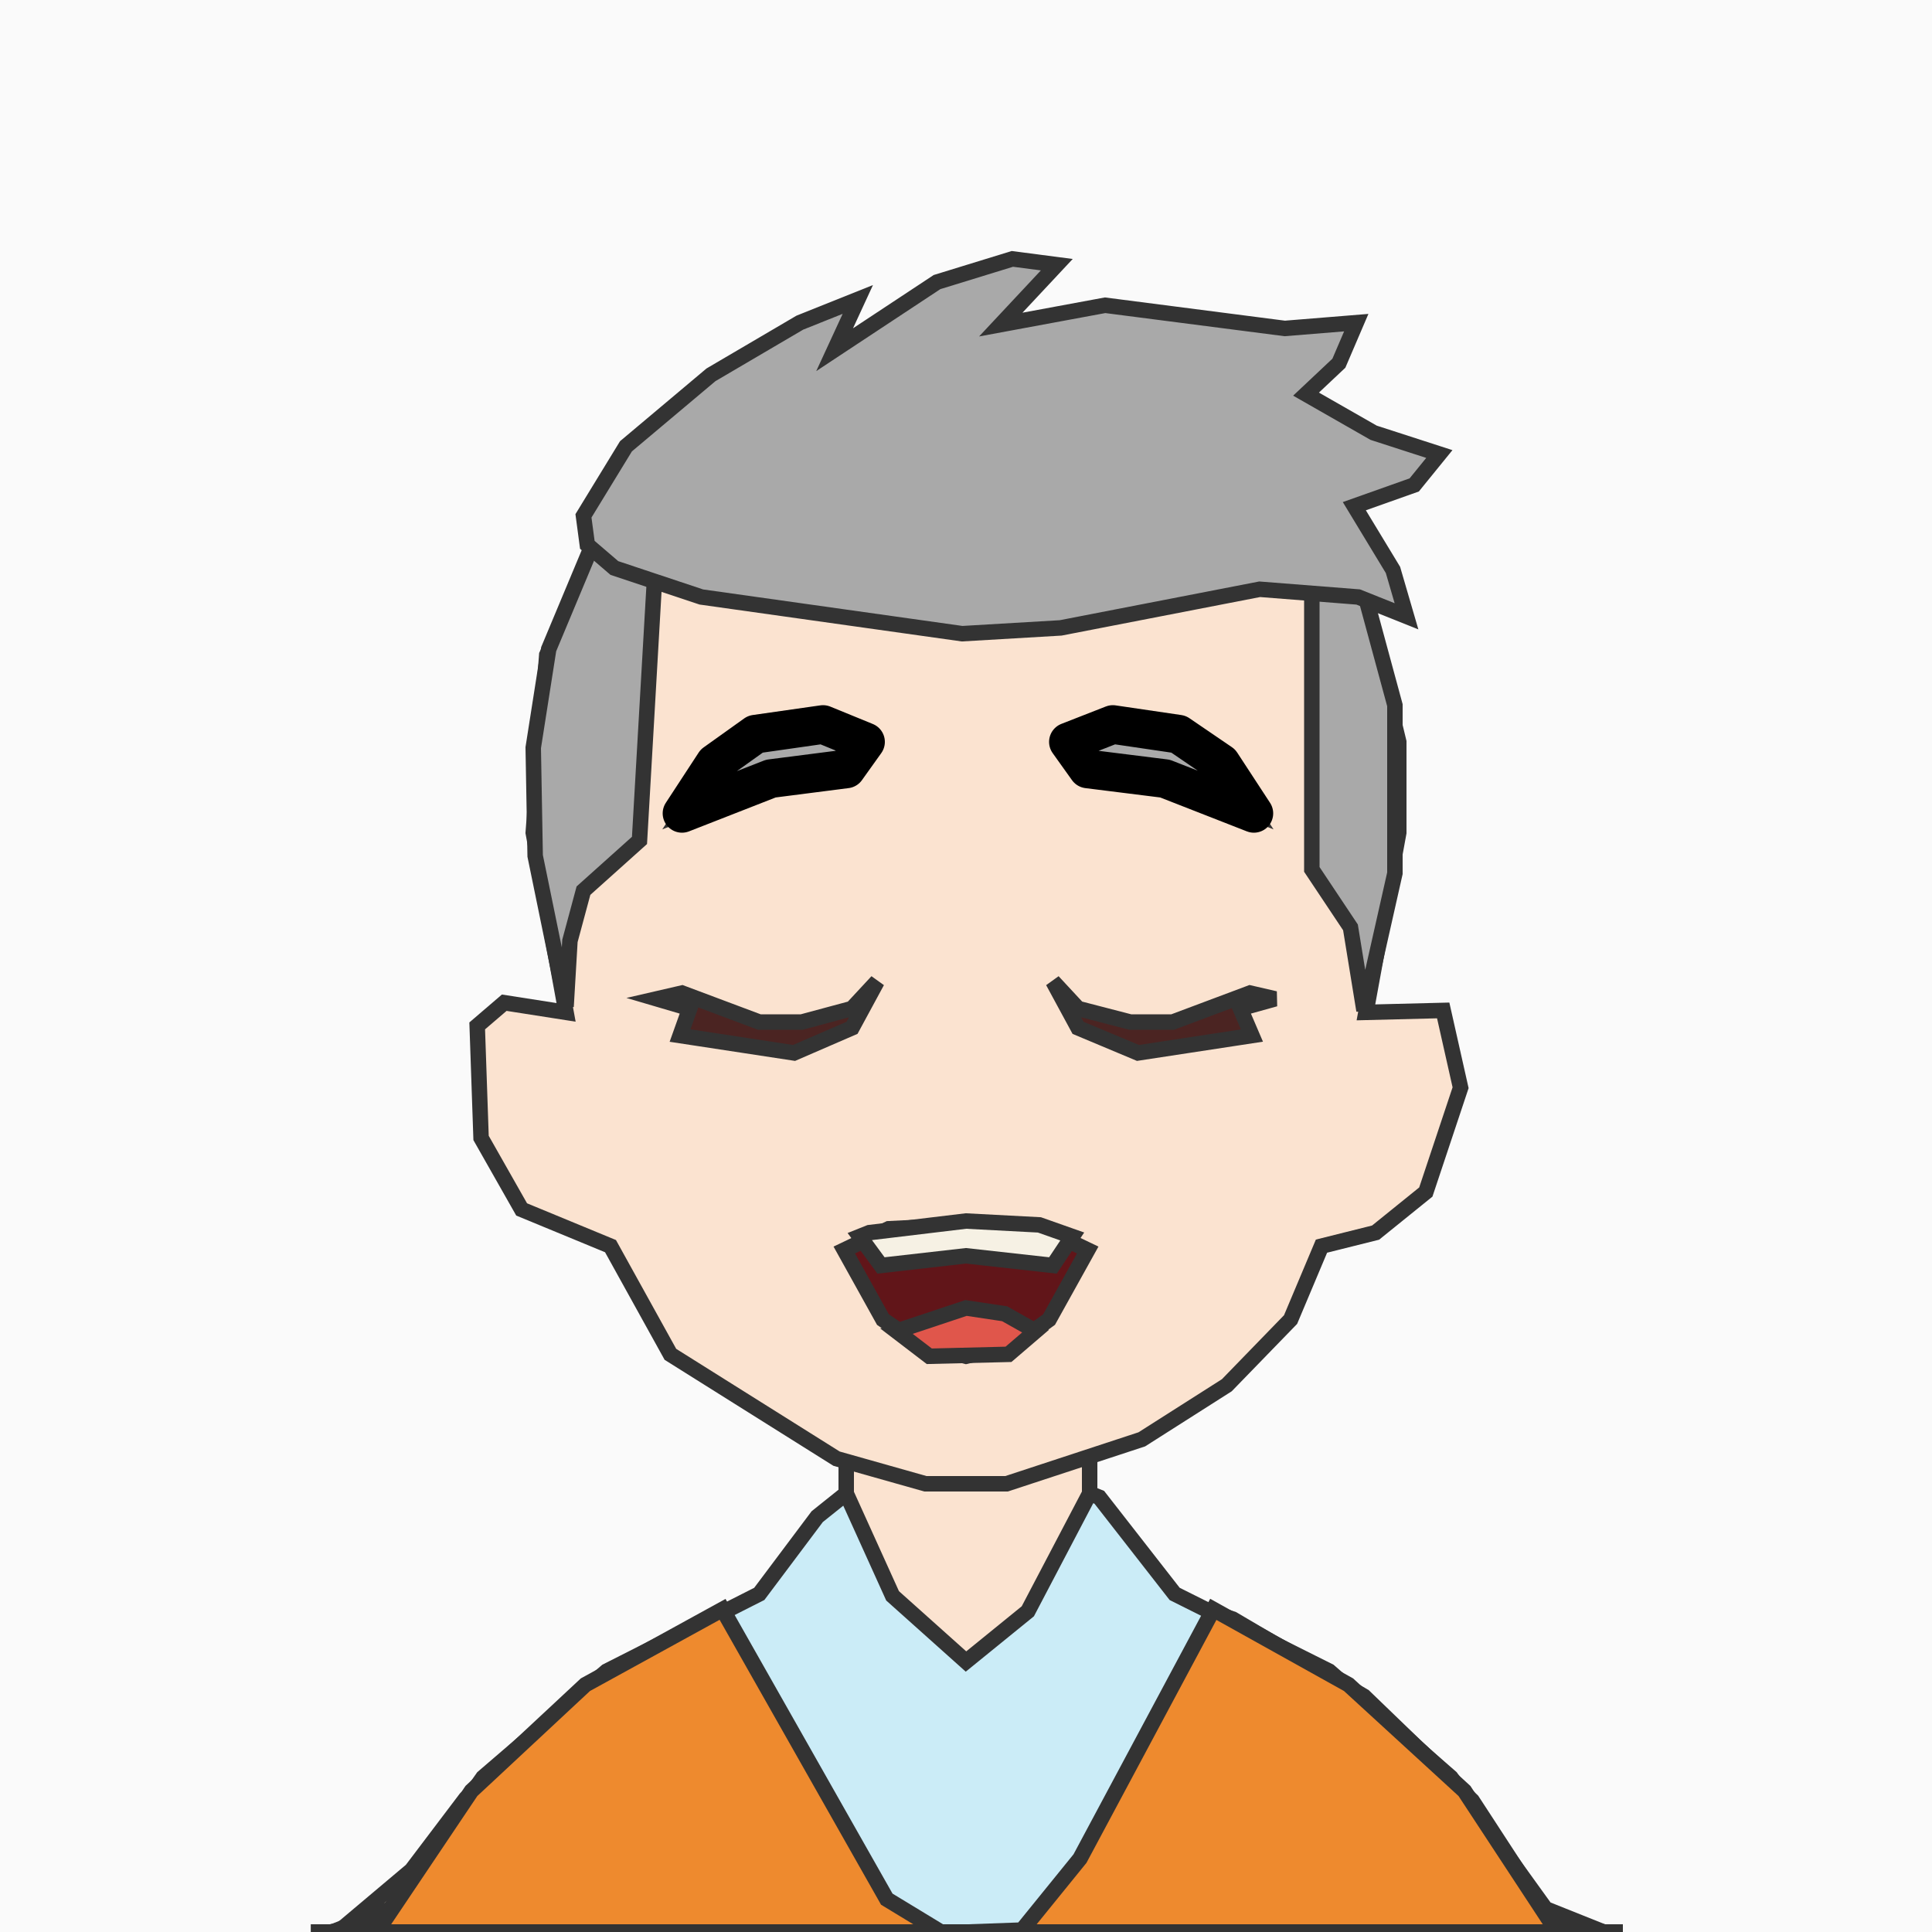
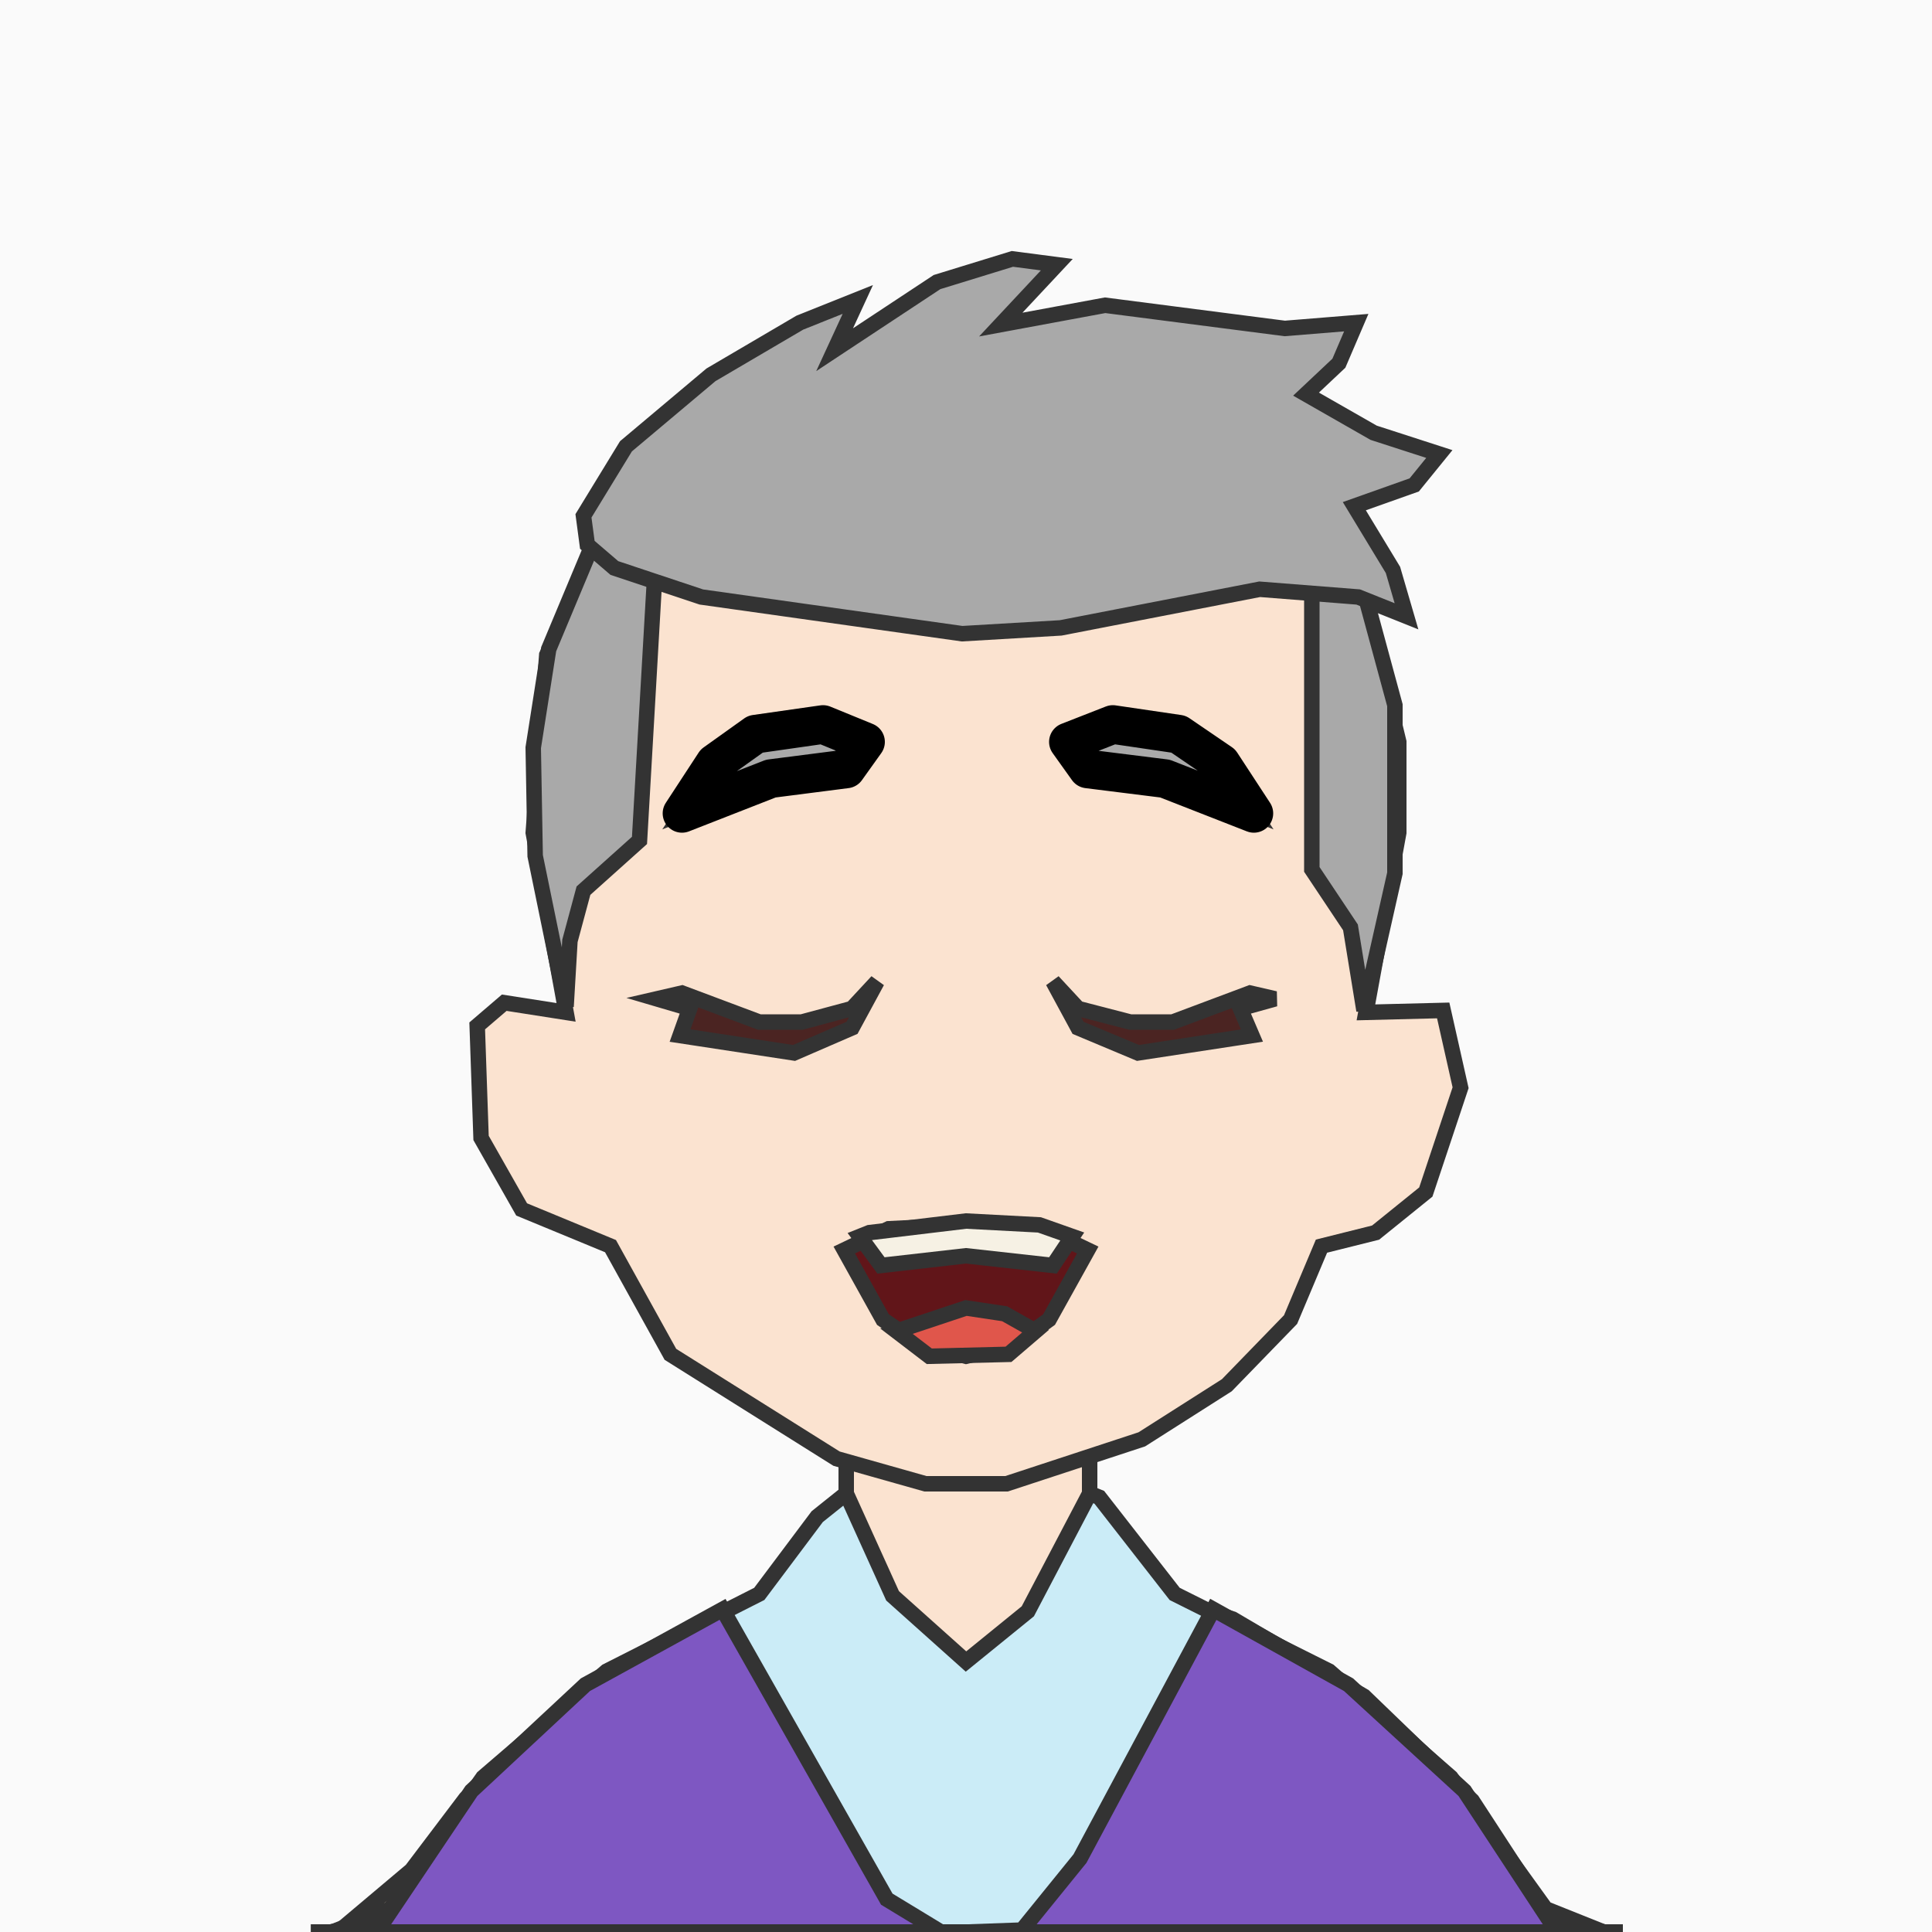
<svg xmlns="http://www.w3.org/2000/svg" viewBox="0 0 100 100" width="200" height="200">
  <rect width="100" height="100" fill="#fafafa" />
  <polygon points="56.4,81.4 63.8,83.8 70.6,87.8 76.2,93.2 80.5,99.8 83.1,100 84,100 16.1,100 17.5,100 21.3,96.8 24.1,93.1 30.9,86.9 39.2,82.7 43.8,81.4 43.8,72.4 56.4,72.4" fill="#FBE3D0" stroke="#333" stroke-width="0.8" />
  <polygon points="24.9,58.9 24.7,53.1 26.1,51.9 29.3,52.4 27.6,43.1 28.3,33.9 32,25.9 35.1,22.8 39,20.3 44,18.8 56,18.8 61,20.3 68,25.9 70.3,29.7 72.4,38.4 72.4,43.1 70.7,52.4 74.7,52.3 75.6,56.3 73.8,61.7 71.2,63.8 68.4,64.5 66.8,68.3 63.5,71.7 59.1,74.5 52.1,76.8 47.9,76.8 43.3,75.5 34.7,70.1 31.6,64.5 27,62.6" fill="#FBE3D0" stroke="#333" stroke-width="0.8" />
  <polygon points="84,100 16.1,100 17.2,100 20.2,98.8 25,92 31.4,86.5 39.3,82.5 42.3,78.5 43.8,77.3 46.2,82.6 50,86 53.2,83.4 56.4,77.3 56.9,77.5 60.8,82.5 68.8,86.5 75.1,92 80,98.8 83,100" fill="#CBECF7" stroke="#333" stroke-width="0.8" />
-   <polygon points="84,100 16.1,100 17.1,100 19.9,99.4 24.4,92.7 30.3,87.2 37.4,83.3 45.9,98.3 48.7,100 50.1,100 52.9,99.9 55.9,96.2 62.8,83.3 69.8,87.2 75.8,92.7 80.2,99.4 83,100" fill="#EE8A2E" stroke="#333" stroke-width="0.8" />
+   <polygon points="84,100 16.1,100 17.1,100 19.9,99.4 24.4,92.7 30.3,87.2 37.4,83.3 45.9,98.3 48.7,100 50.1,100 52.9,99.9 55.9,96.2 62.8,83.3 69.8,87.2 75.8,92.7 80.2,99.4 83,100" fill="#7E57C2" stroke="#333" stroke-width="0.8" />
  <polygon points="50,63.4 54,63.6 56.3,64.7 54.3,68.3 52.5,69.6 50,70.2 47.6,69.6 45.7,68.3 43.7,64.7 46,63.6" fill="#611519" stroke="#333" stroke-width="0.8" />
  <polygon points="50,63.2 53.8,63.4 55.5,64 54.5,65.5 50,65 45.6,65.5 44.5,64 45,63.8" fill="#F6F1E4" stroke="#333" stroke-width="0.8" />
  <polygon points="50,67.7 52,68 53.6,68.9 52.2,70.1 48.1,70.2 46.4,68.9" fill="#E0564B" stroke="#333" stroke-width="0.8" />
  <polygon points="35.7,52.2 35.2,53.6 41.1,54.5 44.1,53.2 45.4,50.8 44.1,52.2 41.5,52.9 39.3,52.9 35.3,51.4 34,51.7" fill="#4B2422" stroke="#333" stroke-width="0.8" />
  <polygon points="64.2,52.2 64.8,53.6 58.9,54.5 55.8,53.2 54.5,50.8 55.8,52.2 58.5,52.9 60.7,52.9 64.7,51.4 66,51.7" fill="#4B2422" stroke="#333" stroke-width="0.8" />
  <polygon points="39.9,40.3 43.8,39.8 44.8,38.4 42.6,37.5 39.1,38 37,39.5 35.3,42.1" fill="#A9A9A9" stroke="#333" stroke-width="0.8" />
  <polygon points="60.3,40.3 56.3,39.8 55.3,38.4 57.6,37.5 61,38 63.2,39.5 64.9,42.1" fill="#A9A9A9" stroke="#333" stroke-width="0.8" />
  <polyline points="39.9,40.3 43.8,39.8 44.8,38.4 42.6,37.5 39.1,38 37,39.5 35.3,42.1 39.9,40.3" fill="none" stroke="#000000" stroke-width="2" stroke-linecap="round" stroke-linejoin="round" />
  <polyline points="60.3,40.3 56.3,39.8 55.3,38.4 57.6,37.5 61,38 63.2,39.5 64.9,42.1 60.3,40.3" fill="none" stroke="#000000" stroke-width="2" stroke-linecap="round" stroke-linejoin="round" />
  <polygon points="67.9,29.6 70.6,30.6 72.2,36.5 72.2,45.2 70.6,52.3 69.9,48 67.9,45" fill="#A9A9A9" stroke="#333" stroke-width="0.8" />
  <polygon points="30.7,28.1 33.9,29.6 33.1,43.5 30.2,46.1 29.5,48.7 29.3,52.1 27.7,44.3 27.6,38.7 28.4,33.6" fill="#A9A9A9" stroke="#333" stroke-width="0.8" />
  <polygon points="43.2,18.1 44.4,15.5 41.4,16.7 36.8,19.4 32.4,23.1 30.2,26.7 30.4,28.2 31.8,29.4 36.3,30.9 49.8,32.8 54.9,32.5 65.2,30.5 70.3,30.9 72.8,31.9 72.1,29.5 70.1,26.2 73.2,25.1 74.5,23.5 71.1,22.4 67.6,20.4 69.3,18.8 70.2,16.7 66.5,17 57.2,15.8 51.8,16.8 54.7,13.7 52.4,13.4 48.5,14.6" fill="#A9A9A9" stroke="#333" stroke-width="0.8" />
</svg>
